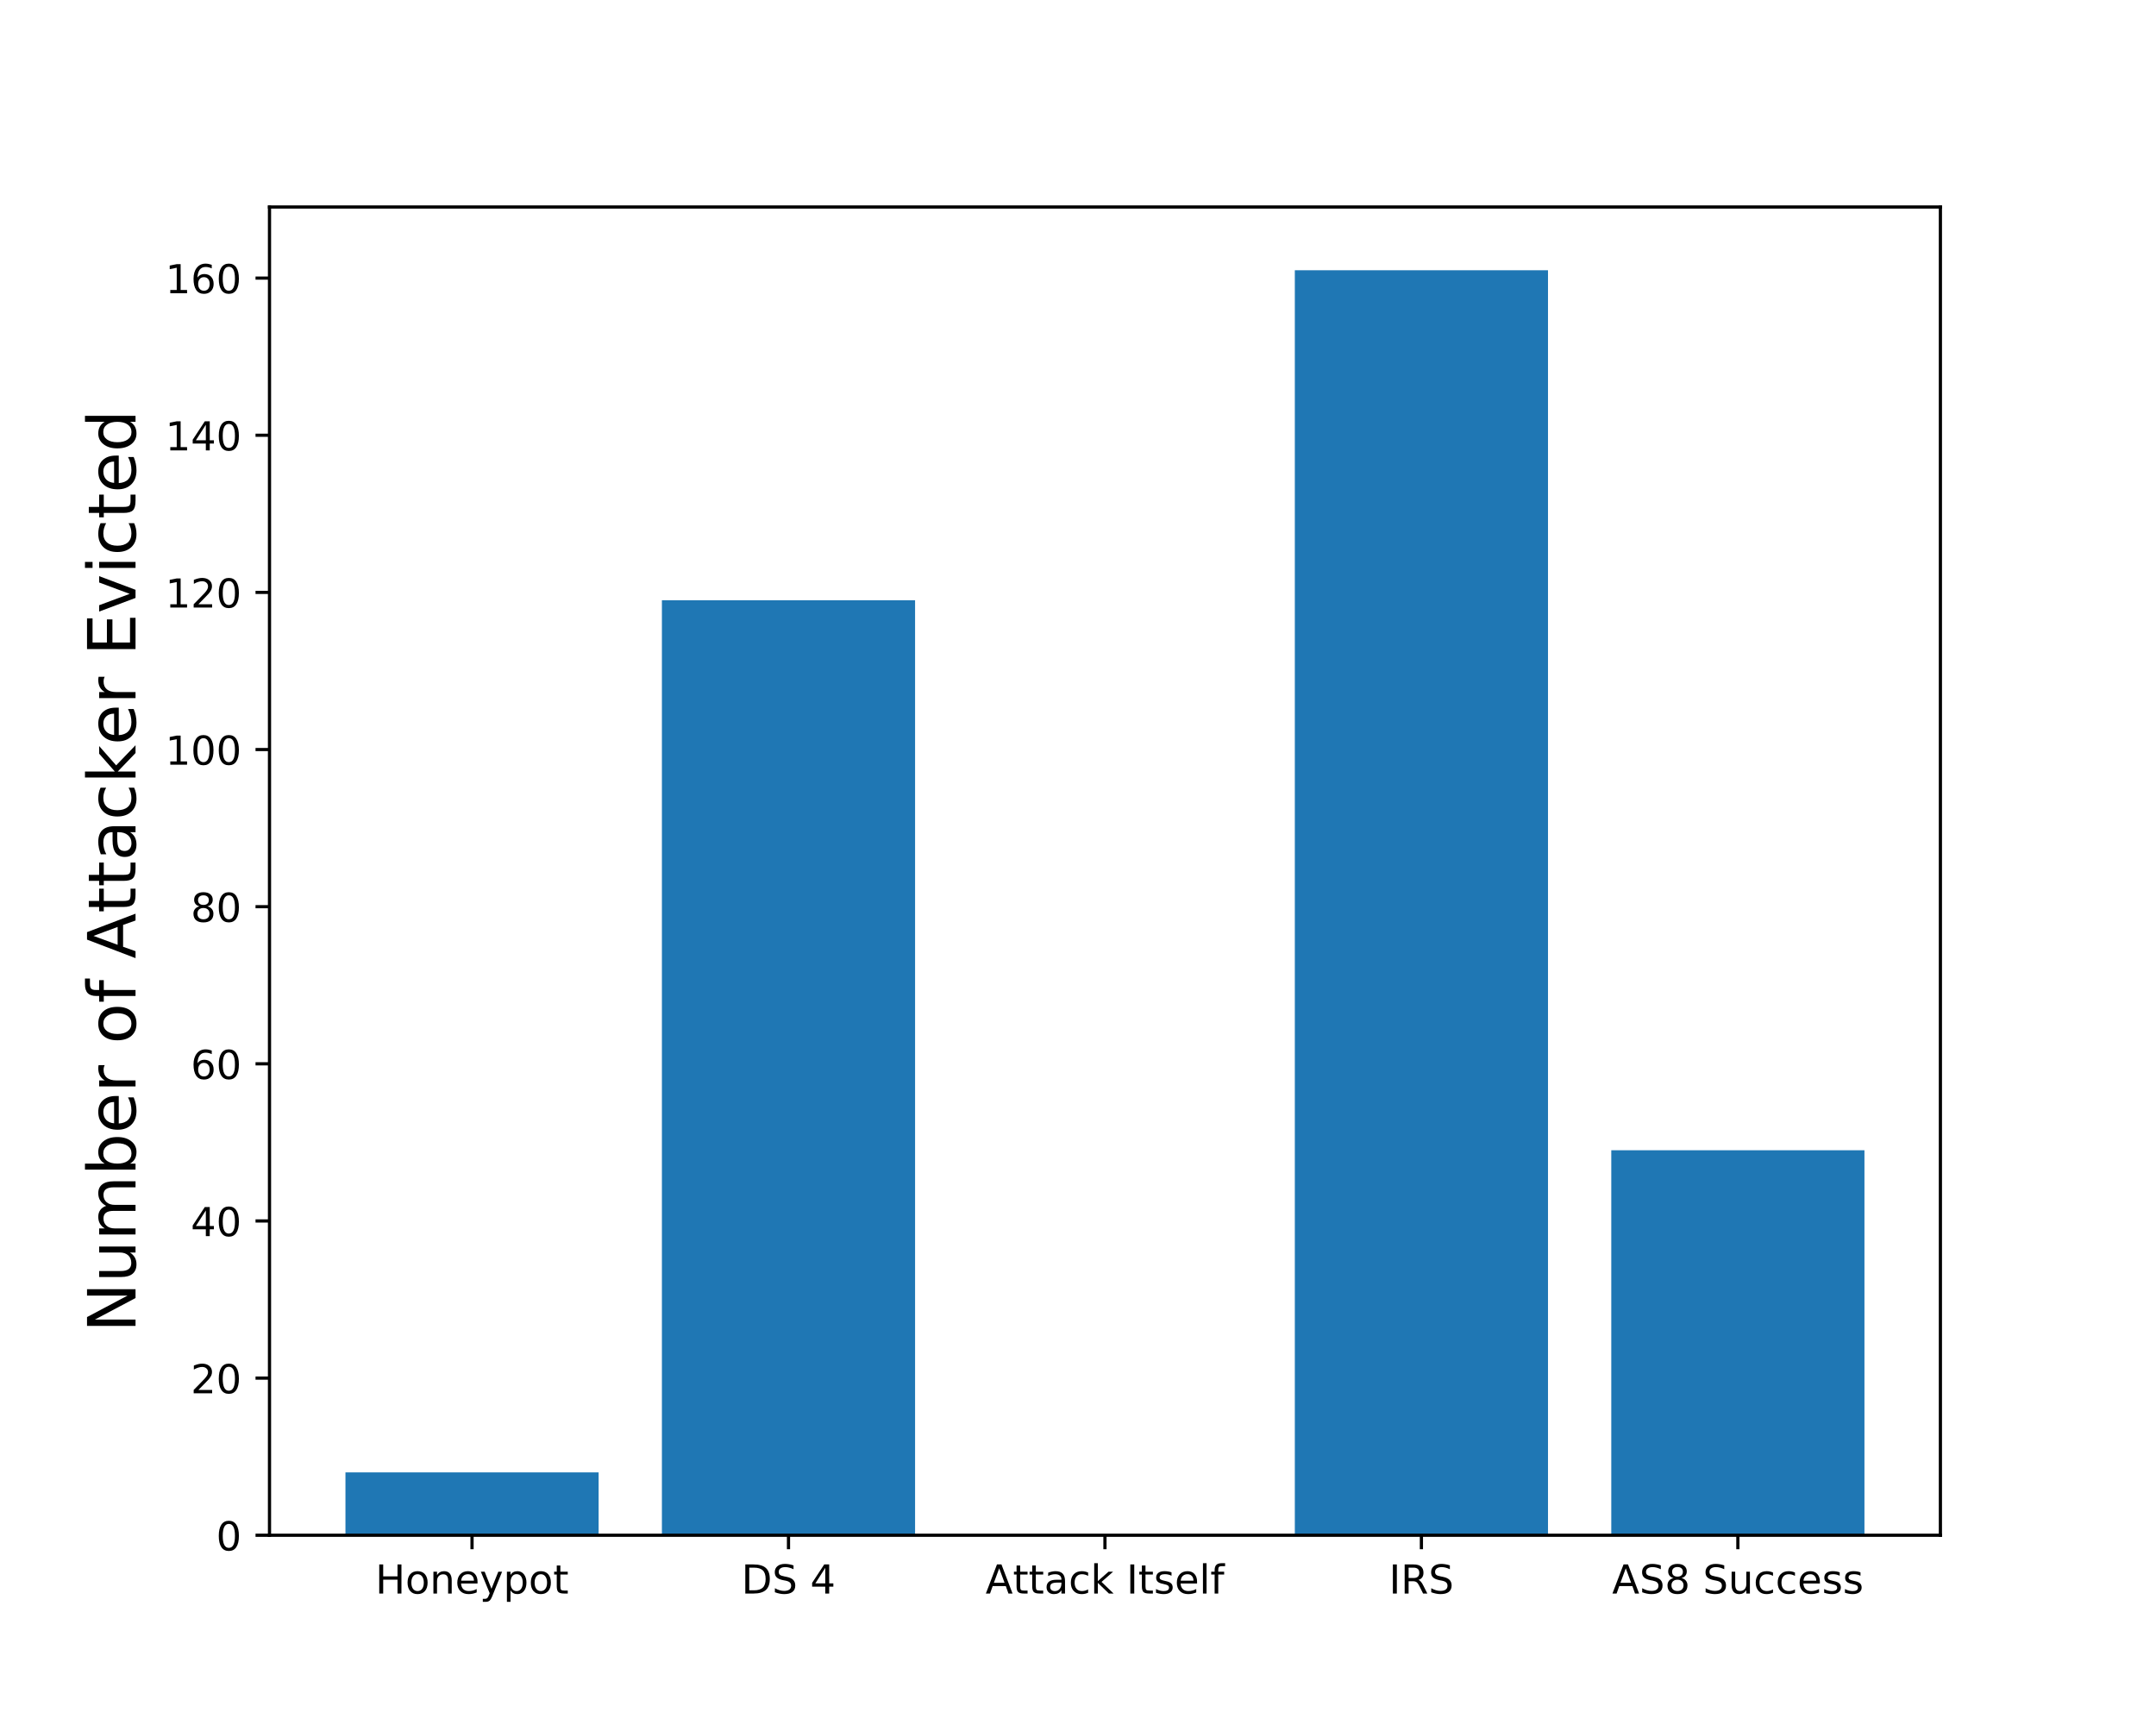
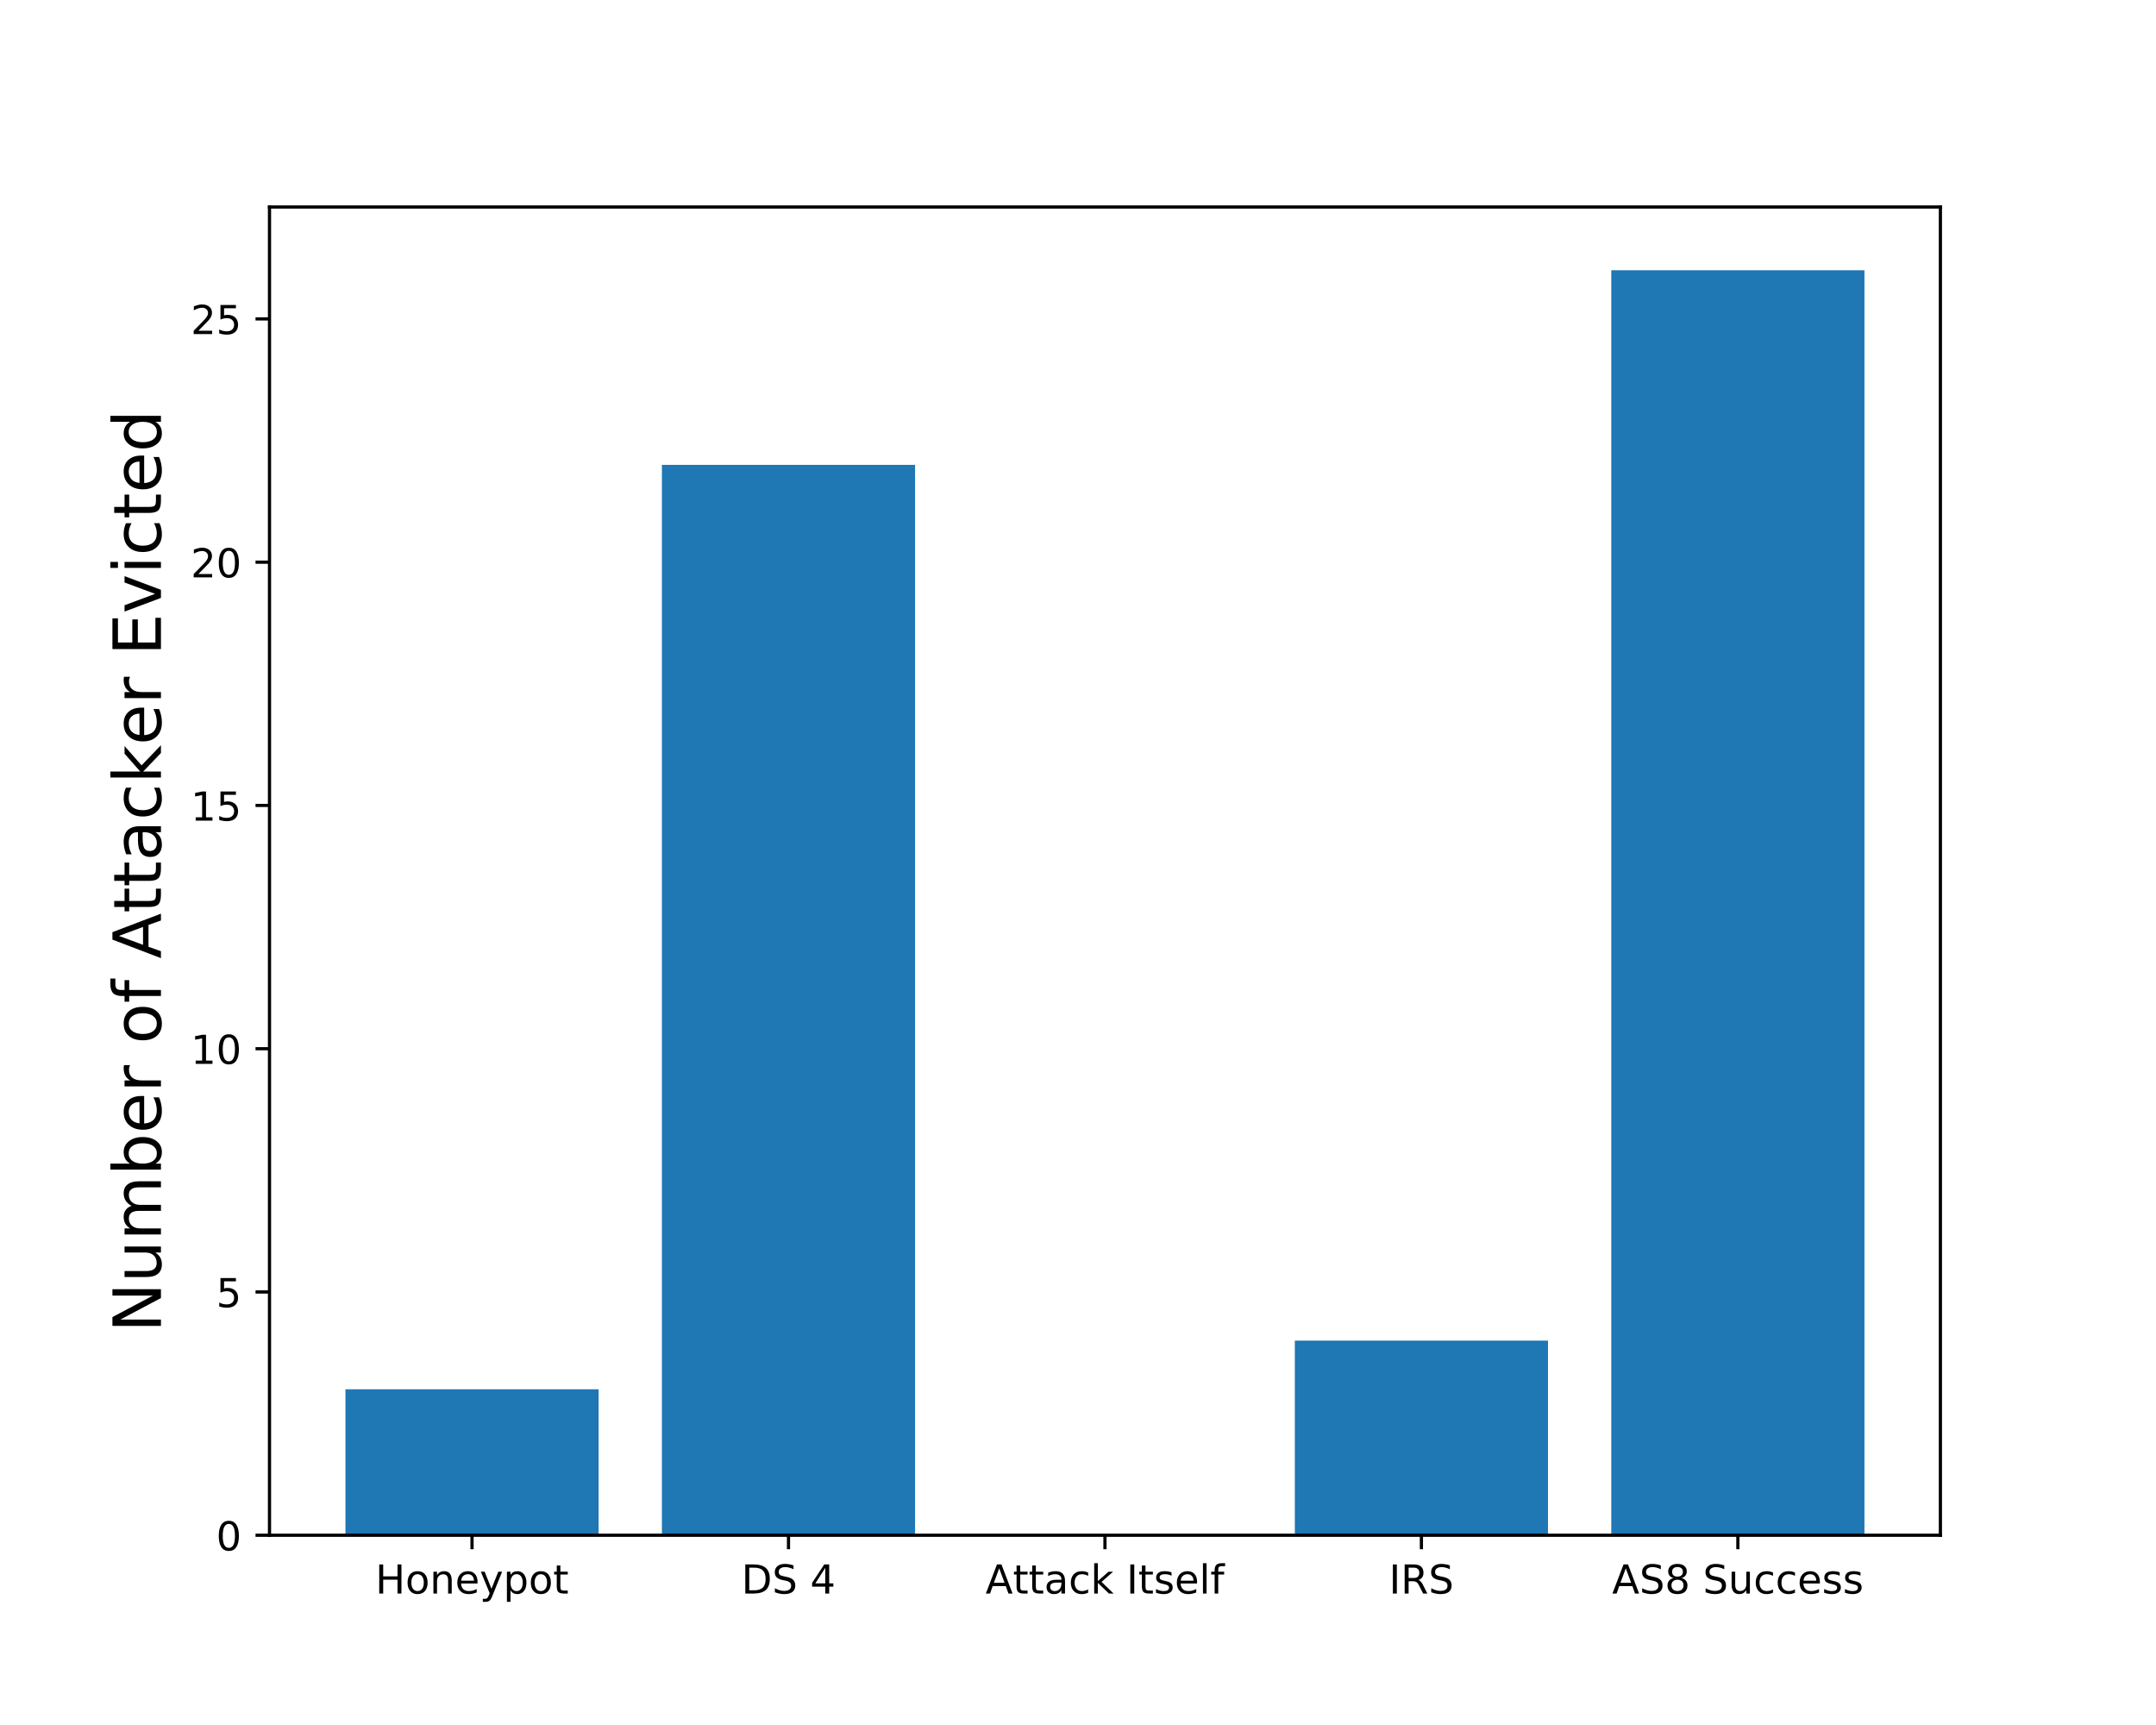
<svg xmlns="http://www.w3.org/2000/svg" xmlns:xlink="http://www.w3.org/1999/xlink" height="432pt" version="1.1" viewBox="0 0 540 432" width="540pt">
  <defs>
    <style type="text/css">
*{stroke-linecap:butt;stroke-linejoin:round;}
  </style>
  </defs>
  <g id="figure_1">
    <g id="patch_1">
      <path d="M 0 432  L 540 432  L 540 0  L 0 0  z " style="fill:#ffffff;" />
    </g>
    <g id="axes_1">
      <g id="patch_2">
        <path d="M 67.5 384.48  L 486 384.48  L 486 51.84  L 67.5 51.84  z " style="fill:#ffffff;" />
      </g>
      <g id="patch_3">
-         <path clip-path="url(#p9fabd49f4d)" d="M 86.523 384.48  L 149.932 384.48  L 149.932 368.738  L 86.523 368.738  z " style="fill:#1f77b4;" />
+         <path clip-path="url(#p05d8da8d79)" d="M 86.523 384.48  L 149.932 384.48  L 149.932 347.926  L 86.523 347.926  z " style="fill:#1f77b4;" />
      </g>
      <g id="patch_4">
-         <path clip-path="url(#p9fabd49f4d)" d="M 165.784 384.48  L 229.193 384.48  L 229.193 150.323  L 165.784 150.323  z " style="fill:#1f77b4;" />
+         <path clip-path="url(#p05d8da8d79)" d="M 165.784 384.48  L 229.193 384.48  L 229.193 116.418  L 165.784 116.418  z " style="fill:#1f77b4;" />
      </g>
      <g id="patch_5">
-         <path clip-path="url(#p9fabd49f4d)" d="M 245.045 384.48  L 308.455 384.48  L 308.455 384.48  L 245.045 384.48  z " style="fill:#1f77b4;" />
+         <path clip-path="url(#p05d8da8d79)" d="M 245.045 384.48  L 308.455 384.48  L 308.455 384.48  L 245.045 384.48  z " style="fill:#1f77b4;" />
      </g>
      <g id="patch_6">
-         <path clip-path="url(#p9fabd49f4d)" d="M 324.307 384.48  L 387.716 384.48  L 387.716 67.68  L 324.307 67.68  z " style="fill:#1f77b4;" />
+         <path clip-path="url(#p05d8da8d79)" d="M 324.307 384.48  L 387.716 384.48  L 387.716 335.742  L 324.307 335.742  z " style="fill:#1f77b4;" />
      </g>
      <g id="patch_7">
-         <path clip-path="url(#p9fabd49f4d)" d="M 403.568 384.48  L 466.977 384.48  L 466.977 288.063  L 403.568 288.063  z " style="fill:#1f77b4;" />
+         <path clip-path="url(#p05d8da8d79)" d="M 403.568 384.48  L 466.977 384.48  L 466.977 67.68  L 403.568 67.68  z " style="fill:#1f77b4;" />
      </g>
      <g id="matplotlib.axis_1">
        <g id="xtick_1">
          <g id="line2d_1">
            <defs>
-               <path d="M 0 0  L 0 3.5  " id="mb366951fa4" style="stroke:#000000;stroke-width:0.8;" />
-             </defs>
-             <g>
-               <use style="stroke:#000000;stroke-width:0.8;" x="118.227" xlink:href="#mb366951fa4" y="384.48" />
+               <path d="M 0 0  L 0 3.5  " id="m0f41df5495" style="stroke:#000000;stroke-width:0.8;" />
+             </defs>
+             <g>
+               <use style="stroke:#000000;stroke-width:0.8;" x="118.227" xlink:href="#m0f41df5495" y="384.48" />
            </g>
          </g>
          <g id="text_1">
            <defs>
              <path d="M 9.812 72.906  L 19.672 72.906  L 19.672 43.016  L 55.516 43.016  L 55.516 72.906  L 65.375 72.906  L 65.375 0  L 55.516 0  L 55.516 34.719  L 19.672 34.719  L 19.672 0  L 9.812 0  z " id="DejaVuSans-72" />
              <path d="M 30.609 48.391  Q 23.391 48.391 19.188 42.75  Q 14.984 37.109 14.984 27.297  Q 14.984 17.484 19.156 11.844  Q 23.344 6.203 30.609 6.203  Q 37.797 6.203 41.984 11.859  Q 46.188 17.531 46.188 27.297  Q 46.188 37.016 41.984 42.703  Q 37.797 48.391 30.609 48.391  z M 30.609 56  Q 42.328 56 49.016 48.375  Q 55.719 40.766 55.719 27.297  Q 55.719 13.875 49.016 6.219  Q 42.328 -1.422 30.609 -1.422  Q 18.844 -1.422 12.172 6.219  Q 5.516 13.875 5.516 27.297  Q 5.516 40.766 12.172 48.375  Q 18.844 56 30.609 56  z " id="DejaVuSans-111" />
              <path d="M 54.891 33.016  L 54.891 0  L 45.906 0  L 45.906 32.719  Q 45.906 40.484 42.875 44.328  Q 39.844 48.188 33.797 48.188  Q 26.516 48.188 22.312 43.547  Q 18.109 38.922 18.109 30.906  L 18.109 0  L 9.078 0  L 9.078 54.688  L 18.109 54.688  L 18.109 46.188  Q 21.344 51.125 25.703 53.562  Q 30.078 56 35.797 56  Q 45.219 56 50.047 50.172  Q 54.891 44.344 54.891 33.016  z " id="DejaVuSans-110" />
              <path d="M 56.203 29.594  L 56.203 25.203  L 14.891 25.203  Q 15.484 15.922 20.484 11.062  Q 25.484 6.203 34.422 6.203  Q 39.594 6.203 44.453 7.469  Q 49.312 8.734 54.109 11.281  L 54.109 2.781  Q 49.266 0.734 44.188 -0.344  Q 39.109 -1.422 33.891 -1.422  Q 20.797 -1.422 13.156 6.188  Q 5.516 13.812 5.516 26.812  Q 5.516 40.234 12.766 48.109  Q 20.016 56 32.328 56  Q 43.359 56 49.781 48.891  Q 56.203 41.797 56.203 29.594  z M 47.219 32.234  Q 47.125 39.594 43.094 43.984  Q 39.062 48.391 32.422 48.391  Q 24.906 48.391 20.391 44.141  Q 15.875 39.891 15.188 32.172  z " id="DejaVuSans-101" />
              <path d="M 32.172 -5.078  Q 28.375 -14.844 24.75 -17.812  Q 21.141 -20.797 15.094 -20.797  L 7.906 -20.797  L 7.906 -13.281  L 13.188 -13.281  Q 16.891 -13.281 18.938 -11.516  Q 21 -9.766 23.484 -3.219  L 25.094 0.875  L 2.984 54.688  L 12.5 54.688  L 29.594 11.922  L 46.688 54.688  L 56.203 54.688  z " id="DejaVuSans-121" />
              <path d="M 18.109 8.203  L 18.109 -20.797  L 9.078 -20.797  L 9.078 54.688  L 18.109 54.688  L 18.109 46.391  Q 20.953 51.266 25.266 53.625  Q 29.594 56 35.594 56  Q 45.562 56 51.781 48.094  Q 58.016 40.188 58.016 27.297  Q 58.016 14.406 51.781 6.484  Q 45.562 -1.422 35.594 -1.422  Q 29.594 -1.422 25.266 0.953  Q 20.953 3.328 18.109 8.203  z M 48.688 27.297  Q 48.688 37.203 44.609 42.844  Q 40.531 48.484 33.406 48.484  Q 26.266 48.484 22.188 42.844  Q 18.109 37.203 18.109 27.297  Q 18.109 17.391 22.188 11.75  Q 26.266 6.109 33.406 6.109  Q 40.531 6.109 44.609 11.75  Q 48.688 17.391 48.688 27.297  z " id="DejaVuSans-112" />
              <path d="M 18.312 70.219  L 18.312 54.688  L 36.812 54.688  L 36.812 47.703  L 18.312 47.703  L 18.312 18.016  Q 18.312 11.328 20.141 9.422  Q 21.969 7.516 27.594 7.516  L 36.812 7.516  L 36.812 0  L 27.594 0  Q 17.188 0 13.234 3.875  Q 9.281 7.766 9.281 18.016  L 9.281 47.703  L 2.688 47.703  L 2.688 54.688  L 9.281 54.688  L 9.281 70.219  z " id="DejaVuSans-116" />
            </defs>
            <g transform="translate(94.0093 399.0784)scale(0.1 -0.1)">
              <use xlink:href="#DejaVuSans-72" />
              <use x="75.195" xlink:href="#DejaVuSans-111" />
              <use x="136.377" xlink:href="#DejaVuSans-110" />
              <use x="199.756" xlink:href="#DejaVuSans-101" />
              <use x="261.279" xlink:href="#DejaVuSans-121" />
              <use x="320.459" xlink:href="#DejaVuSans-112" />
              <use x="383.936" xlink:href="#DejaVuSans-111" />
              <use x="445.117" xlink:href="#DejaVuSans-116" />
            </g>
          </g>
        </g>
        <g id="xtick_2">
          <g id="line2d_2">
            <g>
-               <use style="stroke:#000000;stroke-width:0.8;" x="197.489" xlink:href="#mb366951fa4" y="384.48" />
+               <use style="stroke:#000000;stroke-width:0.8;" x="197.489" xlink:href="#m0f41df5495" y="384.48" />
            </g>
          </g>
          <g id="text_2">
            <defs>
              <path d="M 19.672 64.797  L 19.672 8.109  L 31.594 8.109  Q 46.688 8.109 53.688 14.938  Q 60.688 21.781 60.688 36.531  Q 60.688 51.172 53.688 57.984  Q 46.688 64.797 31.594 64.797  z M 9.812 72.906  L 30.078 72.906  Q 51.266 72.906 61.172 64.094  Q 71.094 55.281 71.094 36.531  Q 71.094 17.672 61.125 8.828  Q 51.172 0 30.078 0  L 9.812 0  z " id="DejaVuSans-68" />
              <path d="M 53.516 70.516  L 53.516 60.891  Q 47.906 63.578 42.922 64.891  Q 37.938 66.219 33.297 66.219  Q 25.25 66.219 20.875 63.094  Q 16.5 59.969 16.5 54.203  Q 16.5 49.359 19.406 46.891  Q 22.312 44.438 30.422 42.922  L 36.375 41.703  Q 47.406 39.594 52.656 34.297  Q 57.906 29 57.906 20.125  Q 57.906 9.516 50.797 4.047  Q 43.703 -1.422 29.984 -1.422  Q 24.812 -1.422 18.969 -0.25  Q 13.141 0.922 6.891 3.219  L 6.891 13.375  Q 12.891 10.016 18.656 8.297  Q 24.422 6.594 29.984 6.594  Q 38.422 6.594 43.016 9.906  Q 47.609 13.234 47.609 19.391  Q 47.609 24.75 44.312 27.781  Q 41.016 30.812 33.5 32.328  L 27.484 33.5  Q 16.453 35.688 11.516 40.375  Q 6.594 45.062 6.594 53.422  Q 6.594 63.094 13.406 68.656  Q 20.219 74.219 32.172 74.219  Q 37.312 74.219 42.625 73.281  Q 47.953 72.359 53.516 70.516  z " id="DejaVuSans-83" />
              <path id="DejaVuSans-32" />
              <path d="M 37.797 64.312  L 12.891 25.391  L 37.797 25.391  z M 35.203 72.906  L 47.609 72.906  L 47.609 25.391  L 58.016 25.391  L 58.016 17.188  L 47.609 17.188  L 47.609 0  L 37.797 0  L 37.797 17.188  L 4.891 17.188  L 4.891 26.703  z " id="DejaVuSans-52" />
            </defs>
            <g transform="translate(185.6941 399.0784)scale(0.1 -0.1)">
              <use xlink:href="#DejaVuSans-68" />
              <use x="77.002" xlink:href="#DejaVuSans-83" />
              <use x="140.479" xlink:href="#DejaVuSans-32" />
              <use x="172.266" xlink:href="#DejaVuSans-52" />
            </g>
          </g>
        </g>
        <g id="xtick_3">
          <g id="line2d_3">
            <g>
-               <use style="stroke:#000000;stroke-width:0.8;" x="276.75" xlink:href="#mb366951fa4" y="384.48" />
+               <use style="stroke:#000000;stroke-width:0.8;" x="276.75" xlink:href="#m0f41df5495" y="384.48" />
            </g>
          </g>
          <g id="text_3">
            <defs>
              <path d="M 34.188 63.188  L 20.797 26.906  L 47.609 26.906  z M 28.609 72.906  L 39.797 72.906  L 67.578 0  L 57.328 0  L 50.688 18.703  L 17.828 18.703  L 11.188 0  L 0.781 0  z " id="DejaVuSans-65" />
              <path d="M 34.281 27.484  Q 23.391 27.484 19.188 25  Q 14.984 22.516 14.984 16.5  Q 14.984 11.719 18.141 8.906  Q 21.297 6.109 26.703 6.109  Q 34.188 6.109 38.703 11.406  Q 43.219 16.703 43.219 25.484  L 43.219 27.484  z M 52.203 31.203  L 52.203 0  L 43.219 0  L 43.219 8.297  Q 40.141 3.328 35.547 0.953  Q 30.953 -1.422 24.312 -1.422  Q 15.922 -1.422 10.953 3.297  Q 6 8.016 6 15.922  Q 6 25.141 12.172 29.828  Q 18.359 34.516 30.609 34.516  L 43.219 34.516  L 43.219 35.406  Q 43.219 41.609 39.141 45  Q 35.062 48.391 27.688 48.391  Q 23 48.391 18.547 47.266  Q 14.109 46.141 10.016 43.891  L 10.016 52.203  Q 14.938 54.109 19.578 55.047  Q 24.219 56 28.609 56  Q 40.484 56 46.344 49.844  Q 52.203 43.703 52.203 31.203  z " id="DejaVuSans-97" />
              <path d="M 48.781 52.594  L 48.781 44.188  Q 44.969 46.297 41.141 47.344  Q 37.312 48.391 33.406 48.391  Q 24.656 48.391 19.812 42.844  Q 14.984 37.312 14.984 27.297  Q 14.984 17.281 19.812 11.734  Q 24.656 6.203 33.406 6.203  Q 37.312 6.203 41.141 7.25  Q 44.969 8.297 48.781 10.406  L 48.781 2.094  Q 45.016 0.344 40.984 -0.531  Q 36.969 -1.422 32.422 -1.422  Q 20.062 -1.422 12.781 6.344  Q 5.516 14.109 5.516 27.297  Q 5.516 40.672 12.859 48.328  Q 20.219 56 33.016 56  Q 37.156 56 41.109 55.141  Q 45.062 54.297 48.781 52.594  z " id="DejaVuSans-99" />
              <path d="M 9.078 75.984  L 18.109 75.984  L 18.109 31.109  L 44.922 54.688  L 56.391 54.688  L 27.391 29.109  L 57.625 0  L 45.906 0  L 18.109 26.703  L 18.109 0  L 9.078 0  z " id="DejaVuSans-107" />
              <path d="M 9.812 72.906  L 19.672 72.906  L 19.672 0  L 9.812 0  z " id="DejaVuSans-73" />
              <path d="M 44.281 53.078  L 44.281 44.578  Q 40.484 46.531 36.375 47.5  Q 32.281 48.484 27.875 48.484  Q 21.188 48.484 17.844 46.438  Q 14.5 44.391 14.5 40.281  Q 14.5 37.156 16.891 35.375  Q 19.281 33.594 26.516 31.984  L 29.594 31.297  Q 39.156 29.25 43.188 25.516  Q 47.219 21.781 47.219 15.094  Q 47.219 7.469 41.188 3.016  Q 35.156 -1.422 24.609 -1.422  Q 20.219 -1.422 15.453 -0.562  Q 10.688 0.297 5.422 2  L 5.422 11.281  Q 10.406 8.688 15.234 7.391  Q 20.062 6.109 24.812 6.109  Q 31.156 6.109 34.562 8.281  Q 37.984 10.453 37.984 14.406  Q 37.984 18.062 35.516 20.016  Q 33.062 21.969 24.703 23.781  L 21.578 24.516  Q 13.234 26.266 9.516 29.906  Q 5.812 33.547 5.812 39.891  Q 5.812 47.609 11.281 51.797  Q 16.75 56 26.812 56  Q 31.781 56 36.172 55.266  Q 40.578 54.547 44.281 53.078  z " id="DejaVuSans-115" />
              <path d="M 9.422 75.984  L 18.406 75.984  L 18.406 0  L 9.422 0  z " id="DejaVuSans-108" />
              <path d="M 37.109 75.984  L 37.109 68.5  L 28.516 68.5  Q 23.688 68.5 21.797 66.547  Q 19.922 64.594 19.922 59.516  L 19.922 54.688  L 34.719 54.688  L 34.719 47.703  L 19.922 47.703  L 19.922 0  L 10.891 0  L 10.891 47.703  L 2.297 47.703  L 2.297 54.688  L 10.891 54.688  L 10.891 58.5  Q 10.891 67.625 15.141 71.797  Q 19.391 75.984 28.609 75.984  z " id="DejaVuSans-102" />
            </defs>
            <g transform="translate(246.8469 399.0784)scale(0.1 -0.1)">
              <use xlink:href="#DejaVuSans-65" />
              <use x="68.393" xlink:href="#DejaVuSans-116" />
              <use x="107.602" xlink:href="#DejaVuSans-116" />
              <use x="146.811" xlink:href="#DejaVuSans-97" />
              <use x="208.09" xlink:href="#DejaVuSans-99" />
              <use x="263.07" xlink:href="#DejaVuSans-107" />
              <use x="320.98" xlink:href="#DejaVuSans-32" />
              <use x="352.768" xlink:href="#DejaVuSans-73" />
              <use x="382.26" xlink:href="#DejaVuSans-116" />
              <use x="421.469" xlink:href="#DejaVuSans-115" />
              <use x="473.568" xlink:href="#DejaVuSans-101" />
              <use x="535.092" xlink:href="#DejaVuSans-108" />
              <use x="562.875" xlink:href="#DejaVuSans-102" />
            </g>
          </g>
        </g>
        <g id="xtick_4">
          <g id="line2d_4">
            <g>
-               <use style="stroke:#000000;stroke-width:0.8;" x="356.011" xlink:href="#mb366951fa4" y="384.48" />
+               <use style="stroke:#000000;stroke-width:0.8;" x="356.011" xlink:href="#m0f41df5495" y="384.48" />
            </g>
          </g>
          <g id="text_4">
            <defs>
              <path d="M 44.391 34.188  Q 47.562 33.109 50.562 29.594  Q 53.562 26.078 56.594 19.922  L 66.609 0  L 56 0  L 46.688 18.703  Q 43.062 26.031 39.672 28.422  Q 36.281 30.812 30.422 30.812  L 19.672 30.812  L 19.672 0  L 9.812 0  L 9.812 72.906  L 32.078 72.906  Q 44.578 72.906 50.734 67.672  Q 56.891 62.453 56.891 51.906  Q 56.891 45.016 53.688 40.469  Q 50.484 35.938 44.391 34.188  z M 19.672 64.797  L 19.672 38.922  L 32.078 38.922  Q 39.203 38.922 42.844 42.219  Q 46.484 45.516 46.484 51.906  Q 46.484 58.297 42.844 61.547  Q 39.203 64.797 32.078 64.797  z " id="DejaVuSans-82" />
            </defs>
            <g transform="translate(347.8879 399.0784)scale(0.1 -0.1)">
              <use xlink:href="#DejaVuSans-73" />
              <use x="29.492" xlink:href="#DejaVuSans-82" />
              <use x="98.975" xlink:href="#DejaVuSans-83" />
            </g>
          </g>
        </g>
        <g id="xtick_5">
          <g id="line2d_5">
            <g>
-               <use style="stroke:#000000;stroke-width:0.8;" x="435.273" xlink:href="#mb366951fa4" y="384.48" />
+               <use style="stroke:#000000;stroke-width:0.8;" x="435.273" xlink:href="#m0f41df5495" y="384.48" />
            </g>
          </g>
          <g id="text_5">
            <defs>
              <path d="M 31.781 34.625  Q 24.75 34.625 20.719 30.859  Q 16.703 27.094 16.703 20.516  Q 16.703 13.922 20.719 10.156  Q 24.75 6.391 31.781 6.391  Q 38.812 6.391 42.859 10.172  Q 46.922 13.969 46.922 20.516  Q 46.922 27.094 42.891 30.859  Q 38.875 34.625 31.781 34.625  z M 21.922 38.812  Q 15.578 40.375 12.031 44.719  Q 8.5 49.078 8.5 55.328  Q 8.5 64.062 14.719 69.141  Q 20.953 74.219 31.781 74.219  Q 42.672 74.219 48.875 69.141  Q 55.078 64.062 55.078 55.328  Q 55.078 49.078 51.531 44.719  Q 48 40.375 41.703 38.812  Q 48.828 37.156 52.797 32.312  Q 56.781 27.484 56.781 20.516  Q 56.781 9.906 50.312 4.234  Q 43.844 -1.422 31.781 -1.422  Q 19.734 -1.422 13.25 4.234  Q 6.781 9.906 6.781 20.516  Q 6.781 27.484 10.781 32.312  Q 14.797 37.156 21.922 38.812  z M 18.312 54.391  Q 18.312 48.734 21.844 45.562  Q 25.391 42.391 31.781 42.391  Q 38.141 42.391 41.719 45.562  Q 45.312 48.734 45.312 54.391  Q 45.312 60.062 41.719 63.234  Q 38.141 66.406 31.781 66.406  Q 25.391 66.406 21.844 63.234  Q 18.312 60.062 18.312 54.391  z " id="DejaVuSans-56" />
              <path d="M 8.5 21.578  L 8.5 54.688  L 17.484 54.688  L 17.484 21.922  Q 17.484 14.156 20.5 10.266  Q 23.531 6.391 29.594 6.391  Q 36.859 6.391 41.078 11.031  Q 45.312 15.672 45.312 23.688  L 45.312 54.688  L 54.297 54.688  L 54.297 0  L 45.312 0  L 45.312 8.406  Q 42.047 3.422 37.719 1  Q 33.406 -1.422 27.688 -1.422  Q 18.266 -1.422 13.375 4.438  Q 8.5 10.297 8.5 21.578  z M 31.109 56  z " id="DejaVuSans-117" />
            </defs>
            <g transform="translate(403.7805 399.0784)scale(0.1 -0.1)">
              <use xlink:href="#DejaVuSans-65" />
              <use x="68.408" xlink:href="#DejaVuSans-83" />
              <use x="131.885" xlink:href="#DejaVuSans-56" />
              <use x="195.508" xlink:href="#DejaVuSans-32" />
              <use x="227.295" xlink:href="#DejaVuSans-83" />
              <use x="290.771" xlink:href="#DejaVuSans-117" />
              <use x="354.15" xlink:href="#DejaVuSans-99" />
              <use x="409.131" xlink:href="#DejaVuSans-99" />
              <use x="464.111" xlink:href="#DejaVuSans-101" />
              <use x="525.635" xlink:href="#DejaVuSans-115" />
              <use x="577.734" xlink:href="#DejaVuSans-115" />
            </g>
          </g>
        </g>
      </g>
      <g id="matplotlib.axis_2">
        <g id="ytick_1">
          <g id="line2d_6">
            <defs>
-               <path d="M 0 0  L -3.5 0  " id="m4c4e9f2813" style="stroke:#000000;stroke-width:0.8;" />
-             </defs>
-             <g>
-               <use style="stroke:#000000;stroke-width:0.8;" x="67.5" xlink:href="#m4c4e9f2813" y="384.48" />
+               <path d="M 0 0  L -3.5 0  " id="mdcfa451dd9" style="stroke:#000000;stroke-width:0.8;" />
+             </defs>
+             <g>
+               <use style="stroke:#000000;stroke-width:0.8;" x="67.5" xlink:href="#mdcfa451dd9" y="384.48" />
            </g>
          </g>
          <g id="text_6">
            <defs>
              <path d="M 31.781 66.406  Q 24.172 66.406 20.328 58.906  Q 16.5 51.422 16.5 36.375  Q 16.5 21.391 20.328 13.891  Q 24.172 6.391 31.781 6.391  Q 39.453 6.391 43.281 13.891  Q 47.125 21.391 47.125 36.375  Q 47.125 51.422 43.281 58.906  Q 39.453 66.406 31.781 66.406  z M 31.781 74.219  Q 44.047 74.219 50.516 64.516  Q 56.984 54.828 56.984 36.375  Q 56.984 17.969 50.516 8.266  Q 44.047 -1.422 31.781 -1.422  Q 19.531 -1.422 13.062 8.266  Q 6.594 17.969 6.594 36.375  Q 6.594 54.828 13.062 64.516  Q 19.531 74.219 31.781 74.219  z " id="DejaVuSans-48" />
            </defs>
            <g transform="translate(54.1375 388.2792)scale(0.1 -0.1)">
              <use xlink:href="#DejaVuSans-48" />
            </g>
          </g>
        </g>
        <g id="ytick_2">
          <g id="line2d_7">
            <g>
-               <use style="stroke:#000000;stroke-width:0.8;" x="67.5" xlink:href="#m4c4e9f2813" y="345.126" />
+               <use style="stroke:#000000;stroke-width:0.8;" x="67.5" xlink:href="#mdcfa451dd9" y="323.557" />
            </g>
          </g>
          <g id="text_7">
            <defs>
+               <path d="M 10.797 72.906  L 49.516 72.906  L 49.516 64.594  L 19.828 64.594  L 19.828 46.734  Q 21.969 47.469 24.109 47.828  Q 26.266 48.188 28.422 48.188  Q 40.625 48.188 47.75 41.5  Q 54.891 34.812 54.891 23.391  Q 54.891 11.625 47.562 5.094  Q 40.234 -1.422 26.906 -1.422  Q 22.312 -1.422 17.547 -0.641  Q 12.797 0.141 7.719 1.703  L 7.719 11.625  Q 12.109 9.234 16.797 8.062  Q 21.484 6.891 26.703 6.891  Q 35.156 6.891 40.078 11.328  Q 45.016 15.766 45.016 23.391  Q 45.016 31 40.078 35.438  Q 35.156 39.891 26.703 39.891  Q 22.75 39.891 18.812 39.016  Q 14.891 38.141 10.797 36.281  z " id="DejaVuSans-53" />
+             </defs>
+             <g transform="translate(54.1375 327.3561)scale(0.1 -0.1)">
+               <use xlink:href="#DejaVuSans-53" />
+             </g>
+           </g>
+         </g>
+         <g id="ytick_3">
+           <g id="line2d_8">
+             <g>
+               <use style="stroke:#000000;stroke-width:0.8;" x="67.5" xlink:href="#mdcfa451dd9" y="262.634" />
+             </g>
+           </g>
+           <g id="text_8">
+             <defs>
+               <path d="M 12.406 8.297  L 28.516 8.297  L 28.516 63.922  L 10.984 60.406  L 10.984 69.391  L 28.422 72.906  L 38.281 72.906  L 38.281 8.297  L 54.391 8.297  L 54.391 0  L 12.406 0  z " id="DejaVuSans-49" />
+             </defs>
+             <g transform="translate(47.775 266.4331)scale(0.1 -0.1)">
+               <use xlink:href="#DejaVuSans-49" />
+               <use x="63.623" xlink:href="#DejaVuSans-48" />
+             </g>
+           </g>
+         </g>
+         <g id="ytick_4">
+           <g id="line2d_9">
+             <g>
+               <use style="stroke:#000000;stroke-width:0.8;" x="67.5" xlink:href="#mdcfa451dd9" y="201.711" />
+             </g>
+           </g>
+           <g id="text_9">
+             <g transform="translate(47.775 205.51)scale(0.1 -0.1)">
+               <use xlink:href="#DejaVuSans-49" />
+               <use x="63.623" xlink:href="#DejaVuSans-53" />
+             </g>
+           </g>
+         </g>
+         <g id="ytick_5">
+           <g id="line2d_10">
+             <g>
+               <use style="stroke:#000000;stroke-width:0.8;" x="67.5" xlink:href="#mdcfa451dd9" y="140.788" />
+             </g>
+           </g>
+           <g id="text_10">
+             <defs>
              <path d="M 19.188 8.297  L 53.609 8.297  L 53.609 0  L 7.328 0  L 7.328 8.297  Q 12.938 14.109 22.625 23.891  Q 32.328 33.688 34.812 36.531  Q 39.547 41.844 41.422 45.531  Q 43.312 49.219 43.312 52.781  Q 43.312 58.594 39.234 62.25  Q 35.156 65.922 28.609 65.922  Q 23.969 65.922 18.812 64.312  Q 13.672 62.703 7.812 59.422  L 7.812 69.391  Q 13.766 71.781 18.938 73  Q 24.125 74.219 28.422 74.219  Q 39.75 74.219 46.484 68.547  Q 53.219 62.891 53.219 53.422  Q 53.219 48.922 51.531 44.891  Q 49.859 40.875 45.406 35.406  Q 44.188 33.984 37.641 27.219  Q 31.109 20.453 19.188 8.297  z " id="DejaVuSans-50" />
            </defs>
-             <g transform="translate(47.775 348.9252)scale(0.1 -0.1)">
+             <g transform="translate(47.775 144.5869)scale(0.1 -0.1)">
              <use xlink:href="#DejaVuSans-50" />
              <use x="63.623" xlink:href="#DejaVuSans-48" />
            </g>
          </g>
        </g>
-         <g id="ytick_3">
-           <g id="line2d_8">
-             <g>
-               <use style="stroke:#000000;stroke-width:0.8;" x="67.5" xlink:href="#m4c4e9f2813" y="305.772" />
-             </g>
-           </g>
-           <g id="text_8">
-             <g transform="translate(47.775 309.5711)scale(0.1 -0.1)">
-               <use xlink:href="#DejaVuSans-52" />
-               <use x="63.623" xlink:href="#DejaVuSans-48" />
-             </g>
-           </g>
-         </g>
-         <g id="ytick_4">
-           <g id="line2d_9">
-             <g>
-               <use style="stroke:#000000;stroke-width:0.8;" x="67.5" xlink:href="#m4c4e9f2813" y="266.418" />
-             </g>
-           </g>
-           <g id="text_9">
-             <defs>
-               <path d="M 33.016 40.375  Q 26.375 40.375 22.484 35.828  Q 18.609 31.297 18.609 23.391  Q 18.609 15.531 22.484 10.953  Q 26.375 6.391 33.016 6.391  Q 39.656 6.391 43.531 10.953  Q 47.406 15.531 47.406 23.391  Q 47.406 31.297 43.531 35.828  Q 39.656 40.375 33.016 40.375  z M 52.594 71.297  L 52.594 62.312  Q 48.875 64.062 45.094 64.984  Q 41.312 65.922 37.594 65.922  Q 27.828 65.922 22.672 59.328  Q 17.531 52.734 16.797 39.406  Q 19.672 43.656 24.016 45.922  Q 28.375 48.188 33.594 48.188  Q 44.578 48.188 50.953 41.516  Q 57.328 34.859 57.328 23.391  Q 57.328 12.156 50.688 5.359  Q 44.047 -1.422 33.016 -1.422  Q 20.359 -1.422 13.672 8.266  Q 6.984 17.969 6.984 36.375  Q 6.984 53.656 15.188 63.938  Q 23.391 74.219 37.203 74.219  Q 40.922 74.219 44.703 73.484  Q 48.484 72.75 52.594 71.297  z " id="DejaVuSans-54" />
-             </defs>
-             <g transform="translate(47.775 270.2171)scale(0.1 -0.1)">
-               <use xlink:href="#DejaVuSans-54" />
-               <use x="63.623" xlink:href="#DejaVuSans-48" />
-             </g>
-           </g>
-         </g>
-         <g id="ytick_5">
-           <g id="line2d_10">
-             <g>
-               <use style="stroke:#000000;stroke-width:0.8;" x="67.5" xlink:href="#m4c4e9f2813" y="227.064" />
-             </g>
-           </g>
-           <g id="text_10">
-             <g transform="translate(47.775 230.8631)scale(0.1 -0.1)">
-               <use xlink:href="#DejaVuSans-56" />
-               <use x="63.623" xlink:href="#DejaVuSans-48" />
-             </g>
-           </g>
-         </g>
        <g id="ytick_6">
          <g id="line2d_11">
            <g>
-               <use style="stroke:#000000;stroke-width:0.8;" x="67.5" xlink:href="#m4c4e9f2813" y="187.71" />
+               <use style="stroke:#000000;stroke-width:0.8;" x="67.5" xlink:href="#mdcfa451dd9" y="79.865" />
            </g>
          </g>
          <g id="text_11">
-             <defs>
-               <path d="M 12.406 8.297  L 28.516 8.297  L 28.516 63.922  L 10.984 60.406  L 10.984 69.391  L 28.422 72.906  L 38.281 72.906  L 38.281 8.297  L 54.391 8.297  L 54.391 0  L 12.406 0  z " id="DejaVuSans-49" />
-             </defs>
-             <g transform="translate(41.4125 191.509)scale(0.1 -0.1)">
-               <use xlink:href="#DejaVuSans-49" />
-               <use x="63.623" xlink:href="#DejaVuSans-48" />
-               <use x="127.246" xlink:href="#DejaVuSans-48" />
-             </g>
-           </g>
-         </g>
-         <g id="ytick_7">
-           <g id="line2d_12">
-             <g>
-               <use style="stroke:#000000;stroke-width:0.8;" x="67.5" xlink:href="#m4c4e9f2813" y="148.356" />
-             </g>
-           </g>
-           <g id="text_12">
-             <g transform="translate(41.4125 152.155)scale(0.1 -0.1)">
-               <use xlink:href="#DejaVuSans-49" />
-               <use x="63.623" xlink:href="#DejaVuSans-50" />
-               <use x="127.246" xlink:href="#DejaVuSans-48" />
-             </g>
-           </g>
-         </g>
-         <g id="ytick_8">
-           <g id="line2d_13">
-             <g>
-               <use style="stroke:#000000;stroke-width:0.8;" x="67.5" xlink:href="#m4c4e9f2813" y="109.002" />
-             </g>
-           </g>
-           <g id="text_13">
-             <g transform="translate(41.4125 112.801)scale(0.1 -0.1)">
-               <use xlink:href="#DejaVuSans-49" />
-               <use x="63.623" xlink:href="#DejaVuSans-52" />
-               <use x="127.246" xlink:href="#DejaVuSans-48" />
-             </g>
-           </g>
-         </g>
-         <g id="ytick_9">
-           <g id="line2d_14">
-             <g>
-               <use style="stroke:#000000;stroke-width:0.8;" x="67.5" xlink:href="#m4c4e9f2813" y="69.648" />
-             </g>
-           </g>
-           <g id="text_14">
-             <g transform="translate(41.4125 73.44692)scale(0.1 -0.1)">
-               <use xlink:href="#DejaVuSans-49" />
-               <use x="63.623" xlink:href="#DejaVuSans-54" />
-               <use x="127.246" xlink:href="#DejaVuSans-48" />
-             </g>
-           </g>
-         </g>
-         <g id="text_15">
+             <g transform="translate(47.775 83.66383)scale(0.1 -0.1)">
+               <use xlink:href="#DejaVuSans-50" />
+               <use x="63.623" xlink:href="#DejaVuSans-53" />
+             </g>
+           </g>
+         </g>
+         <g id="text_12">
          <defs>
            <path d="M 9.812 72.906  L 23.094 72.906  L 55.422 11.922  L 55.422 72.906  L 64.984 72.906  L 64.984 0  L 51.703 0  L 19.391 60.984  L 19.391 0  L 9.812 0  z " id="DejaVuSans-78" />
            <path d="M 52 44.188  Q 55.375 50.25 60.062 53.125  Q 64.75 56 71.094 56  Q 79.641 56 84.281 50.016  Q 88.922 44.047 88.922 33.016  L 88.922 0  L 79.891 0  L 79.891 32.719  Q 79.891 40.578 77.094 44.375  Q 74.312 48.188 68.609 48.188  Q 61.625 48.188 57.562 43.547  Q 53.516 38.922 53.516 30.906  L 53.516 0  L 44.484 0  L 44.484 32.719  Q 44.484 40.625 41.703 44.406  Q 38.922 48.188 33.109 48.188  Q 26.219 48.188 22.156 43.531  Q 18.109 38.875 18.109 30.906  L 18.109 0  L 9.078 0  L 9.078 54.688  L 18.109 54.688  L 18.109 46.188  Q 21.188 51.219 25.484 53.609  Q 29.781 56 35.688 56  Q 41.656 56 45.828 52.969  Q 50 49.953 52 44.188  z " id="DejaVuSans-109" />
            <path d="M 48.688 27.297  Q 48.688 37.203 44.609 42.844  Q 40.531 48.484 33.406 48.484  Q 26.266 48.484 22.188 42.844  Q 18.109 37.203 18.109 27.297  Q 18.109 17.391 22.188 11.75  Q 26.266 6.109 33.406 6.109  Q 40.531 6.109 44.609 11.75  Q 48.688 17.391 48.688 27.297  z M 18.109 46.391  Q 20.953 51.266 25.266 53.625  Q 29.594 56 35.594 56  Q 45.562 56 51.781 48.094  Q 58.016 40.188 58.016 27.297  Q 58.016 14.406 51.781 6.484  Q 45.562 -1.422 35.594 -1.422  Q 29.594 -1.422 25.266 0.953  Q 20.953 3.328 18.109 8.203  L 18.109 0  L 9.078 0  L 9.078 75.984  L 18.109 75.984  z " id="DejaVuSans-98" />
            <path d="M 41.109 46.297  Q 39.594 47.172 37.812 47.578  Q 36.031 48 33.891 48  Q 26.266 48 22.188 43.047  Q 18.109 38.094 18.109 28.812  L 18.109 0  L 9.078 0  L 9.078 54.688  L 18.109 54.688  L 18.109 46.188  Q 20.953 51.172 25.484 53.578  Q 30.031 56 36.531 56  Q 37.453 56 38.578 55.875  Q 39.703 55.766 41.062 55.516  z " id="DejaVuSans-114" />
            <path d="M 9.812 72.906  L 55.906 72.906  L 55.906 64.594  L 19.672 64.594  L 19.672 43.016  L 54.391 43.016  L 54.391 34.719  L 19.672 34.719  L 19.672 8.297  L 56.781 8.297  L 56.781 0  L 9.812 0  z " id="DejaVuSans-69" />
            <path d="M 2.984 54.688  L 12.5 54.688  L 29.594 8.797  L 46.688 54.688  L 56.203 54.688  L 35.688 0  L 23.484 0  z " id="DejaVuSans-118" />
            <path d="M 9.422 54.688  L 18.406 54.688  L 18.406 0  L 9.422 0  z M 9.422 75.984  L 18.406 75.984  L 18.406 64.594  L 9.422 64.594  z " id="DejaVuSans-105" />
            <path d="M 45.406 46.391  L 45.406 75.984  L 54.391 75.984  L 54.391 0  L 45.406 0  L 45.406 8.203  Q 42.578 3.328 38.25 0.953  Q 33.938 -1.422 27.875 -1.422  Q 17.969 -1.422 11.734 6.484  Q 5.516 14.406 5.516 27.297  Q 5.516 40.188 11.734 48.094  Q 17.969 56 27.875 56  Q 33.938 56 38.25 53.625  Q 42.578 51.266 45.406 46.391  z M 14.797 27.297  Q 14.797 17.391 18.875 11.75  Q 22.953 6.109 30.078 6.109  Q 37.203 6.109 41.297 11.75  Q 45.406 17.391 45.406 27.297  Q 45.406 37.203 41.297 42.844  Q 37.203 48.484 30.078 48.484  Q 22.953 48.484 18.875 42.844  Q 14.797 37.203 14.797 27.297  z " id="DejaVuSans-100" />
          </defs>
-           <g transform="translate(33.94635 333.6913)rotate(-90)scale(0.166667 -0.166667)">
+           <g transform="translate(40.30885 333.6913)rotate(-90)scale(0.166667 -0.166667)">
            <use xlink:href="#DejaVuSans-78" />
            <use x="74.805" xlink:href="#DejaVuSans-117" />
            <use x="138.184" xlink:href="#DejaVuSans-109" />
            <use x="235.596" xlink:href="#DejaVuSans-98" />
            <use x="299.072" xlink:href="#DejaVuSans-101" />
            <use x="360.596" xlink:href="#DejaVuSans-114" />
            <use x="401.709" xlink:href="#DejaVuSans-32" />
            <use x="433.496" xlink:href="#DejaVuSans-111" />
            <use x="494.678" xlink:href="#DejaVuSans-102" />
            <use x="529.883" xlink:href="#DejaVuSans-32" />
            <use x="561.67" xlink:href="#DejaVuSans-65" />
            <use x="630.062" xlink:href="#DejaVuSans-116" />
            <use x="669.271" xlink:href="#DejaVuSans-116" />
            <use x="708.48" xlink:href="#DejaVuSans-97" />
            <use x="769.76" xlink:href="#DejaVuSans-99" />
            <use x="824.74" xlink:href="#DejaVuSans-107" />
            <use x="882.604" xlink:href="#DejaVuSans-101" />
            <use x="944.127" xlink:href="#DejaVuSans-114" />
            <use x="985.24" xlink:href="#DejaVuSans-32" />
            <use x="1017.027" xlink:href="#DejaVuSans-69" />
            <use x="1080.211" xlink:href="#DejaVuSans-118" />
            <use x="1139.391" xlink:href="#DejaVuSans-105" />
            <use x="1167.174" xlink:href="#DejaVuSans-99" />
            <use x="1222.154" xlink:href="#DejaVuSans-116" />
            <use x="1261.363" xlink:href="#DejaVuSans-101" />
            <use x="1322.887" xlink:href="#DejaVuSans-100" />
          </g>
        </g>
      </g>
      <g id="patch_8">
        <path d="M 67.5 384.48  L 67.5 51.84  " style="fill:none;stroke:#000000;stroke-linecap:square;stroke-linejoin:miter;stroke-width:0.8;" />
      </g>
      <g id="patch_9">
        <path d="M 486 384.48  L 486 51.84  " style="fill:none;stroke:#000000;stroke-linecap:square;stroke-linejoin:miter;stroke-width:0.8;" />
      </g>
      <g id="patch_10">
        <path d="M 67.5 384.48  L 486 384.48  " style="fill:none;stroke:#000000;stroke-linecap:square;stroke-linejoin:miter;stroke-width:0.8;" />
      </g>
      <g id="patch_11">
        <path d="M 67.5 51.84  L 486 51.84  " style="fill:none;stroke:#000000;stroke-linecap:square;stroke-linejoin:miter;stroke-width:0.8;" />
      </g>
    </g>
  </g>
  <defs>
-     <clipPath id="p9fabd49f4d">
+     <clipPath id="p05d8da8d79">
      <rect height="332.64" width="418.5" x="67.5" y="51.84" />
    </clipPath>
  </defs>
</svg>
